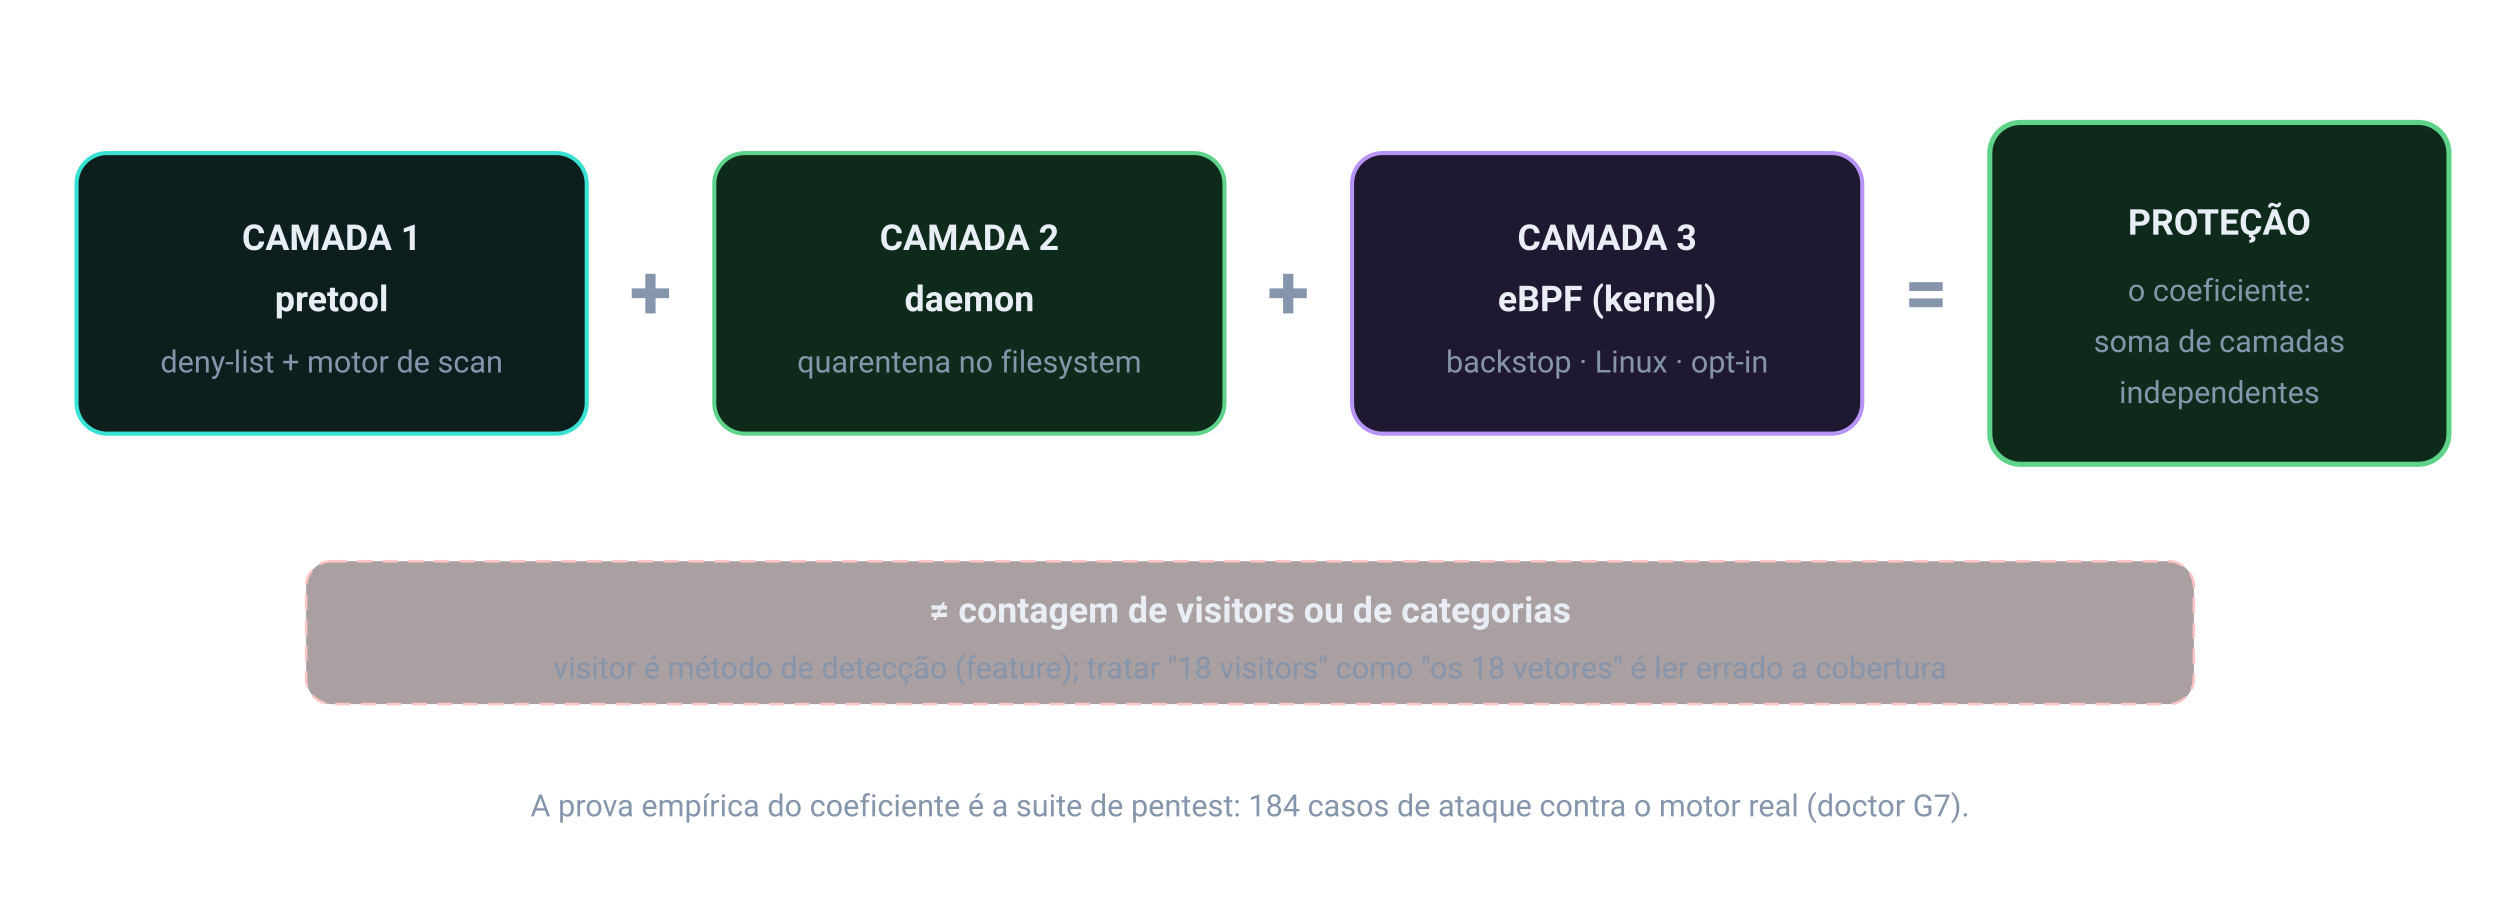
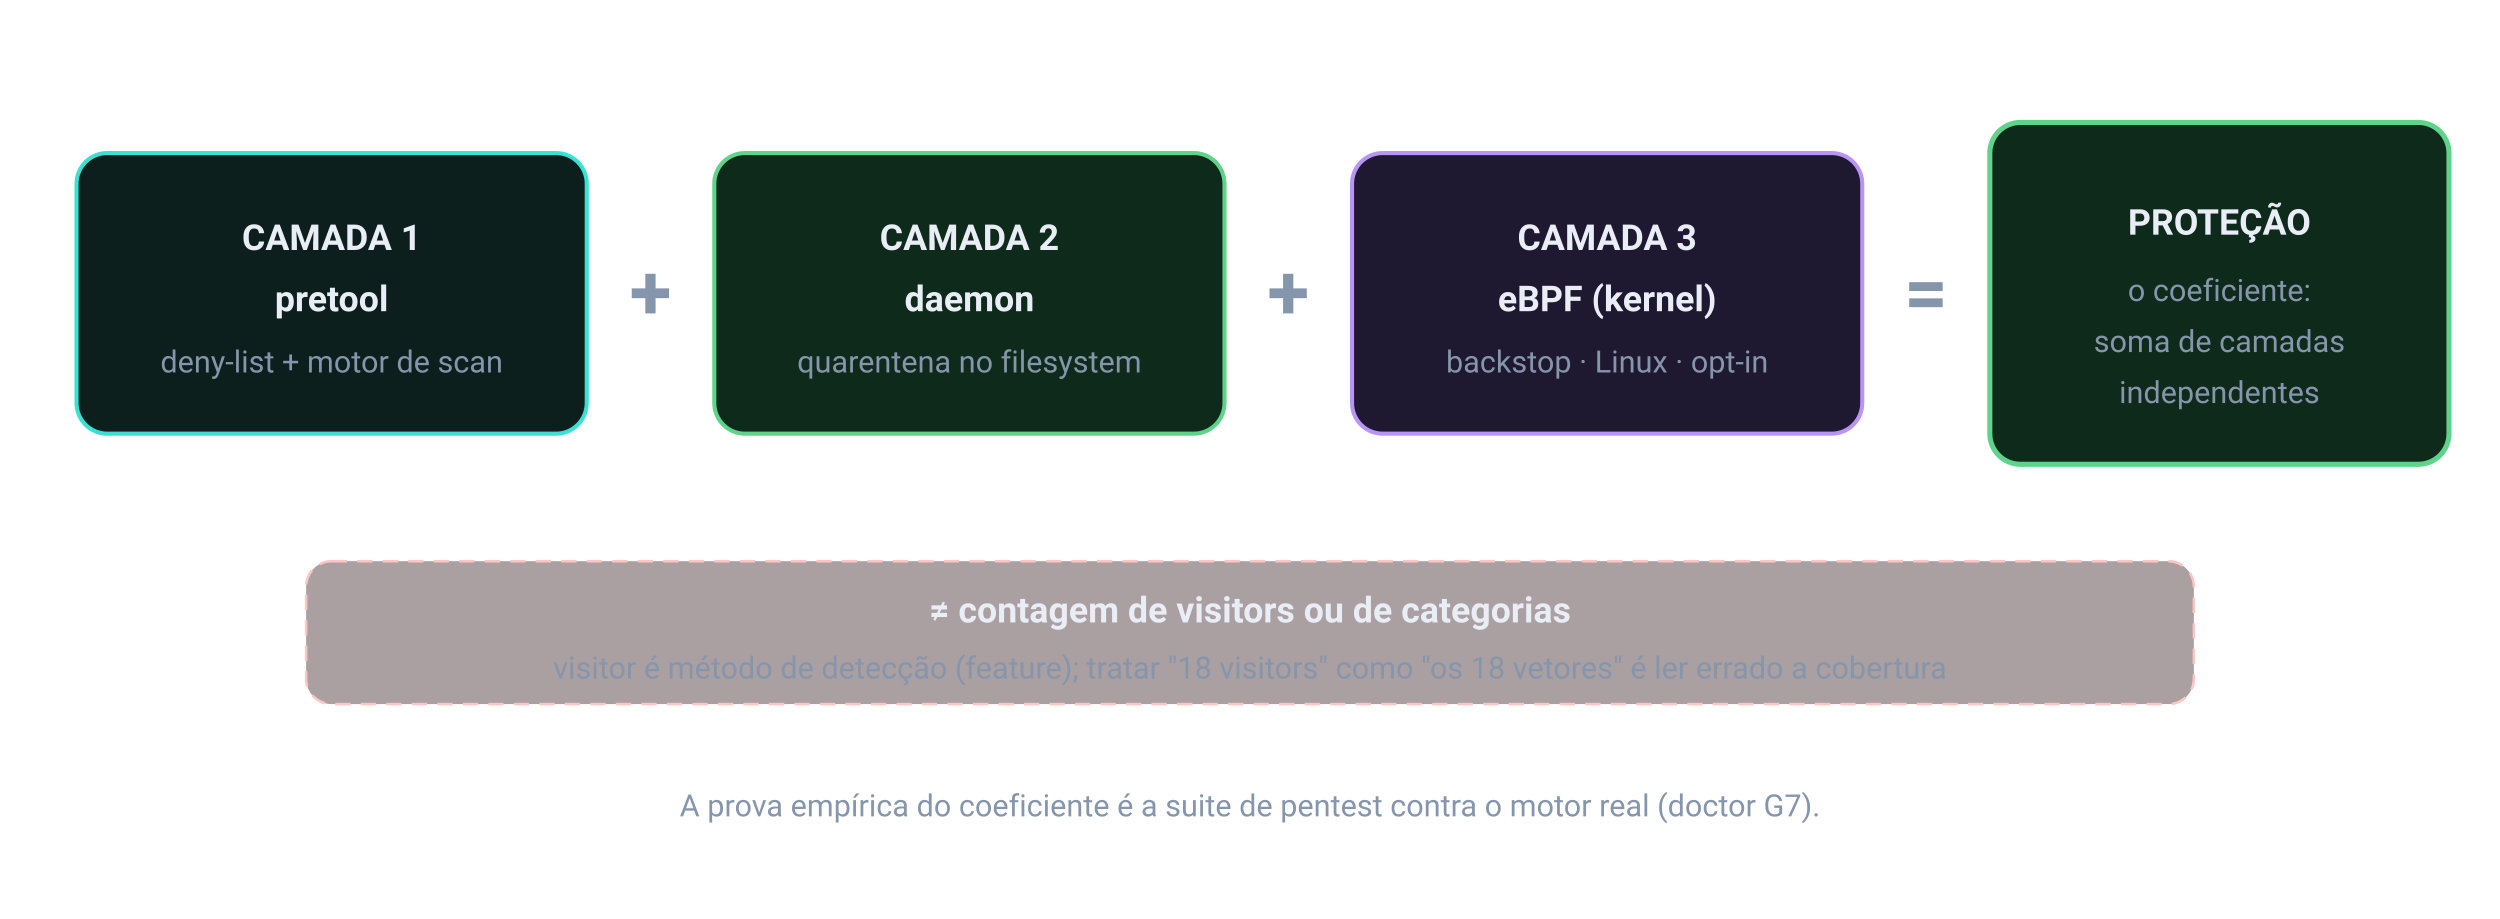
- <svg xmlns="http://www.w3.org/2000/svg" viewBox="0 0 980 360" role="img" aria-label="A proteção do Nemesis é a soma das camadas independentes — pretool mais daemon mais eBPF — chamada de coeficiente. Não é a contagem de visitors: visitor é método de detecção, feature e não produto. A prova empírica é a suite de pentest com 184 casos.">
+ <svg xmlns="http://www.w3.org/2000/svg" viewBox="0 0 980 360" role="img" aria-label="A proteção do Nemesis é a soma das camadas independentes: pretool mais daemon mais eBPF: chamada de coeficiente. Não é a contagem de visitors: visitor é método de detecção, feature e não produto. A prova empírica é a suite de pentest contra o motor real (doctor G7).">
  <style>
    text{font-family:'Segoe UI',system-ui,-apple-system,Roboto,sans-serif}
    .t{fill:#e8edf6;font-size:14px;font-weight:600}
    .s{fill:#8595ab;font-size:12px}
    .m{font-family:'JetBrains Mono',ui-monospace,Consolas,monospace}
    .op{font-size:30px;font-weight:700}
  </style>
  <rect x="30" y="60" width="200" height="110" rx="12" fill="#0d1f1d" stroke="#38e1d3" stroke-width="1.6" />
  <text x="130" y="98" text-anchor="middle" class="t" fill="#38e1d3">CAMADA 1</text>
  <text x="130" y="122" text-anchor="middle" class="t">pretool</text>
  <text x="130" y="146" text-anchor="middle" class="s">deny-list + motor de scan</text>
  <text x="255" y="125" text-anchor="middle" class="op" fill="#8595ab">+</text>
  <rect x="280" y="60" width="200" height="110" rx="12" fill="#0e2a1a" stroke="#5fd38a" stroke-width="1.6" />
  <text x="380" y="98" text-anchor="middle" class="t" fill="#5fd38a">CAMADA 2</text>
  <text x="380" y="122" text-anchor="middle" class="t">daemon</text>
  <text x="380" y="146" text-anchor="middle" class="s">quarentena no filesystem</text>
  <text x="505" y="125" text-anchor="middle" class="op" fill="#8595ab">+</text>
  <rect x="530" y="60" width="200" height="110" rx="12" fill="#1e1830" stroke="#b794f6" stroke-width="1.6" />
  <text x="630" y="98" text-anchor="middle" class="t" fill="#b794f6">CAMADA 3</text>
  <text x="630" y="122" text-anchor="middle" class="t">eBPF (kernel)</text>
  <text x="630" y="146" text-anchor="middle" class="s">backstop · Linux · opt-in</text>
  <text x="755" y="125" text-anchor="middle" class="op" fill="#8595ab">=</text>
  <rect x="780" y="48" width="180" height="134" rx="12" fill="#0e2a1a" stroke="#5fd38a" stroke-width="2" />
  <text x="870" y="92" text-anchor="middle" class="t" fill="#d7ffe6" font-size="16">PROTEÇÃO</text>
  <text x="870" y="118" text-anchor="middle" class="s" fill="#9fd8b4">o coeficiente:</text>
  <text x="870" y="138" text-anchor="middle" class="s" fill="#9fd8b4">soma de camadas</text>
  <text x="870" y="158" text-anchor="middle" class="s" fill="#9fd8b4">independentes</text>
  <rect x="120" y="220" width="740" height="56" rx="10" fill="#2a1014" opacity=".4" stroke="#ff6b6b" stroke-dasharray="6 4" />
  <text x="490" y="244" text-anchor="middle" class="t" fill="#ff9b9b">≠ contagem de visitors ou de categorias</text>
  <text x="490" y="266" text-anchor="middle" class="s" fill="#e8a0a0">visitor é método de detecção (feature); tratar "18 visitors" como "os 18 vetores" é ler errado a cobertura</text>
-   <text x="490" y="320" text-anchor="middle" class="s" fill="#b8c4d6">A prova empírica do coeficiente é a suite de pentest: 184 casos de ataque contra o motor real (doctor G7).</text>
+   <text x="490" y="320" text-anchor="middle" class="s" fill="#b8c4d6">A prova empírica do coeficiente é a suite de pentest contra o motor real (doctor G7).</text>
</svg>
